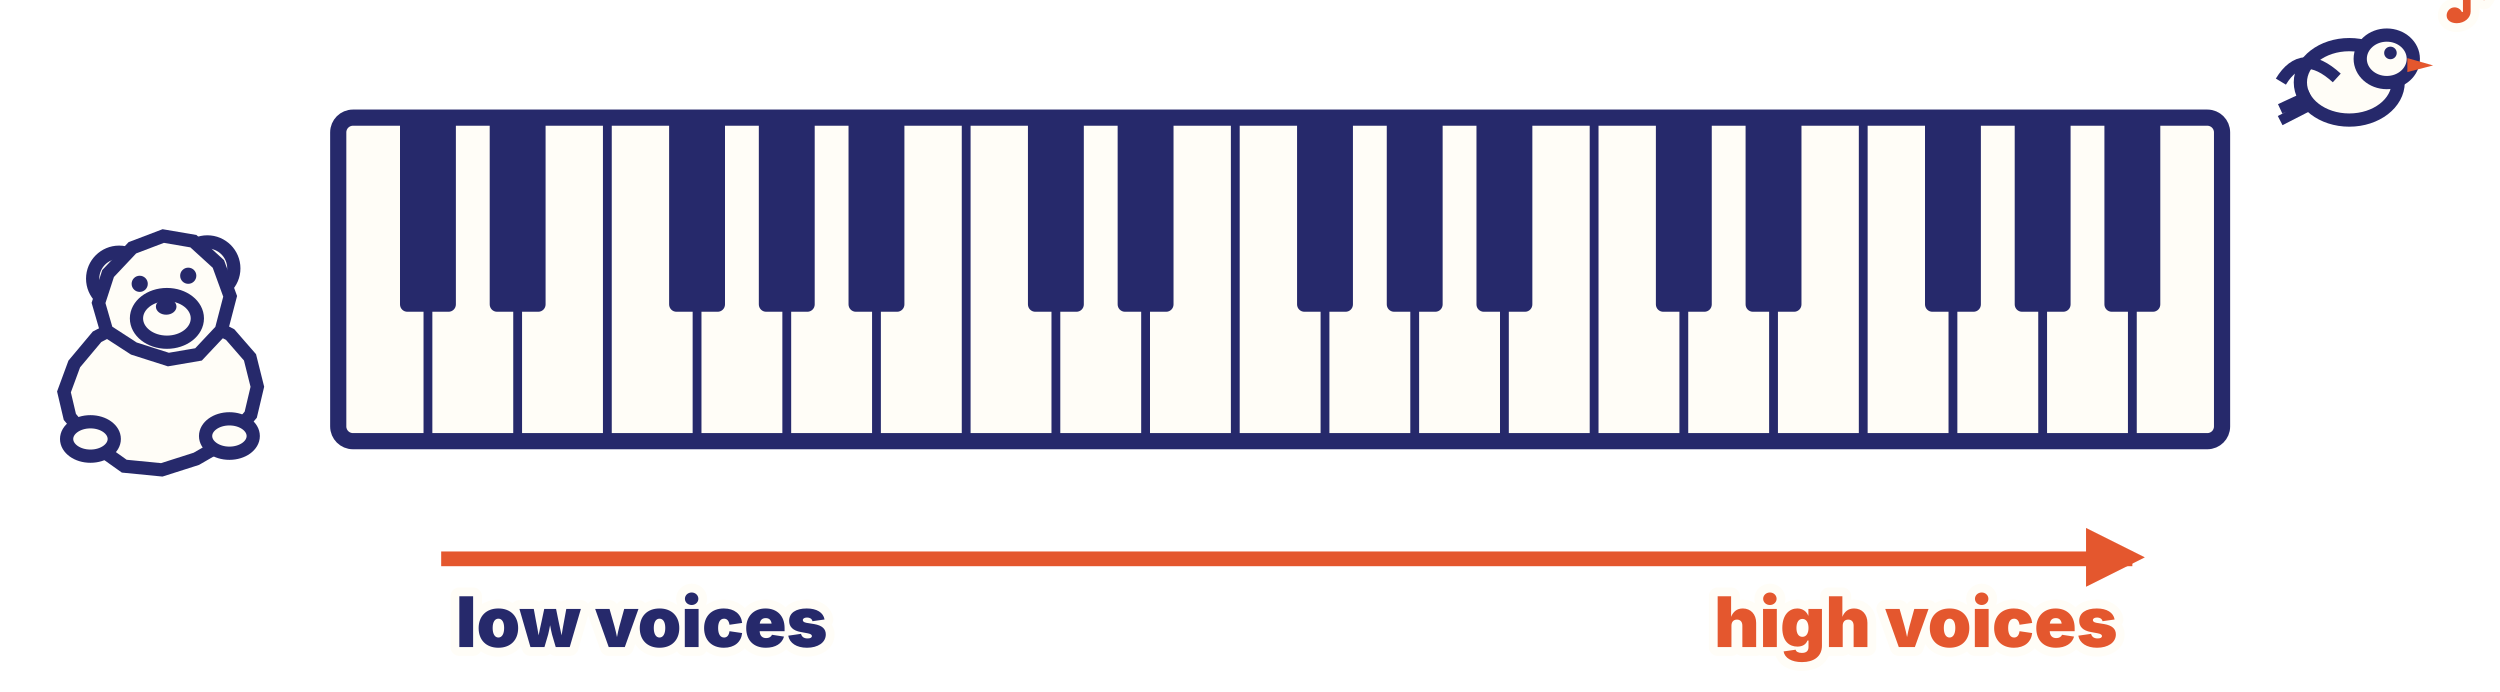
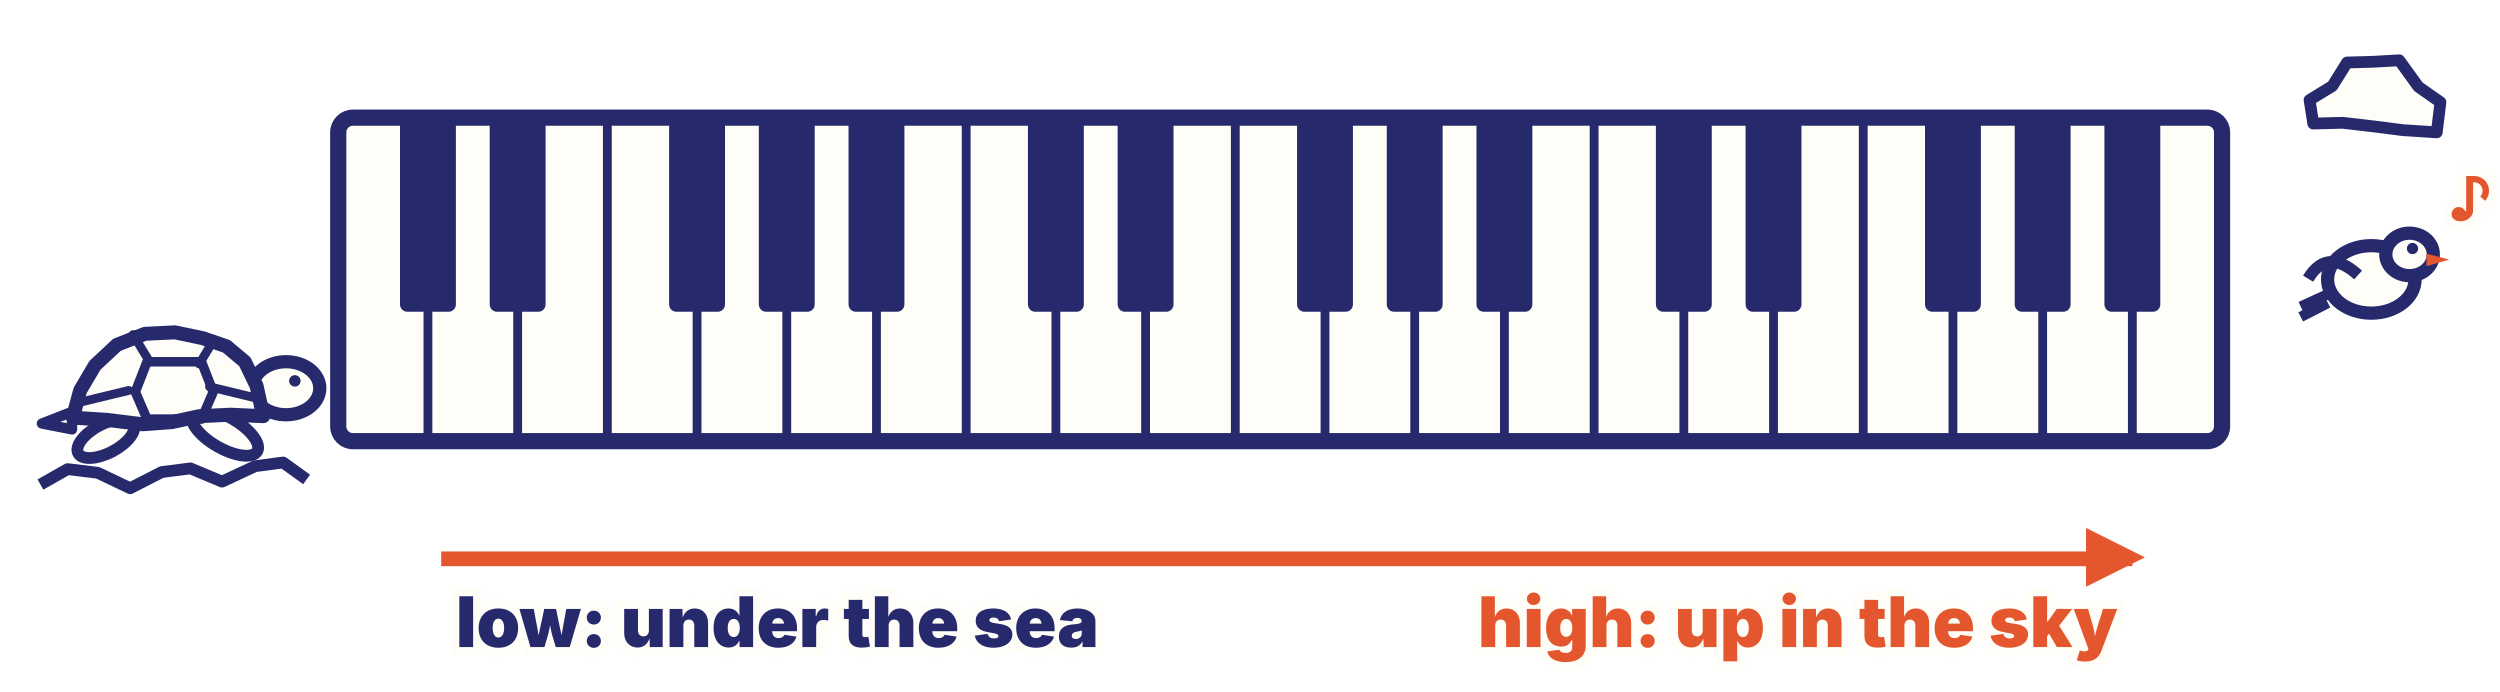
<svg xmlns="http://www.w3.org/2000/svg" viewBox="0 0 340 94" width="680" height="188">
  <defs>
    <pattern id="penh3" width="3.2" height="3.2" patternUnits="userSpaceOnUse" patternTransform="rotate(40)">
      <rect width="3.2" height="3.2" fill="#fffdf7" />
      <line x1="0" y1="0" x2="0" y2="3.2" stroke="#26296b" stroke-width="1.15" />
    </pattern>
  </defs>
  <rect x="46" y="16" width="256.2" height="44" rx="2" fill="#fffdf7" stroke="#26296b" stroke-width="2.2" />
  <line x1="58.2" y1="16" x2="58.2" y2="60" fill="none" stroke="#26296b" stroke-width="1.2" stroke-linecap="round" />
  <line x1="70.4" y1="16" x2="70.4" y2="60" fill="none" stroke="#26296b" stroke-width="1.2" stroke-linecap="round" />
  <line x1="82.6" y1="16" x2="82.6" y2="60" fill="none" stroke="#26296b" stroke-width="1.2" stroke-linecap="round" />
  <line x1="94.8" y1="16" x2="94.8" y2="60" fill="none" stroke="#26296b" stroke-width="1.2" stroke-linecap="round" />
  <line x1="107" y1="16" x2="107" y2="60" fill="none" stroke="#26296b" stroke-width="1.2" stroke-linecap="round" />
  <line x1="119.2" y1="16" x2="119.2" y2="60" fill="none" stroke="#26296b" stroke-width="1.2" stroke-linecap="round" />
  <line x1="131.4" y1="16" x2="131.4" y2="60" fill="none" stroke="#26296b" stroke-width="1.2" stroke-linecap="round" />
  <line x1="143.6" y1="16" x2="143.6" y2="60" fill="none" stroke="#26296b" stroke-width="1.2" stroke-linecap="round" />
  <line x1="155.8" y1="16" x2="155.8" y2="60" fill="none" stroke="#26296b" stroke-width="1.2" stroke-linecap="round" />
  <line x1="168" y1="16" x2="168" y2="60" fill="none" stroke="#26296b" stroke-width="1.2" stroke-linecap="round" />
  <line x1="180.2" y1="16" x2="180.2" y2="60" fill="none" stroke="#26296b" stroke-width="1.2" stroke-linecap="round" />
  <line x1="192.4" y1="16" x2="192.4" y2="60" fill="none" stroke="#26296b" stroke-width="1.2" stroke-linecap="round" />
  <line x1="204.6" y1="16" x2="204.6" y2="60" fill="none" stroke="#26296b" stroke-width="1.2" stroke-linecap="round" />
  <line x1="216.8" y1="16" x2="216.8" y2="60" fill="none" stroke="#26296b" stroke-width="1.2" stroke-linecap="round" />
  <line x1="229" y1="16" x2="229" y2="60" fill="none" stroke="#26296b" stroke-width="1.2" stroke-linecap="round" />
  <line x1="241.2" y1="16" x2="241.2" y2="60" fill="none" stroke="#26296b" stroke-width="1.2" stroke-linecap="round" />
  <line x1="253.4" y1="16" x2="253.4" y2="60" fill="none" stroke="#26296b" stroke-width="1.2" stroke-linecap="round" />
  <line x1="265.6" y1="16" x2="265.6" y2="60" fill="none" stroke="#26296b" stroke-width="1.2" stroke-linecap="round" />
  <line x1="277.8" y1="16" x2="277.8" y2="60" fill="none" stroke="#26296b" stroke-width="1.2" stroke-linecap="round" />
  <line x1="290" y1="16" x2="290" y2="60" fill="none" stroke="#26296b" stroke-width="1.2" stroke-linecap="round" />
  <rect x="54.4" y="16" width="7.6" height="26.4" rx="1" fill="#26296b" />
  <rect x="66.6" y="16" width="7.6" height="26.4" rx="1" fill="#26296b" />
  <rect x="91" y="16" width="7.6" height="26.4" rx="1" fill="#26296b" />
  <rect x="103.2" y="16" width="7.6" height="26.4" rx="1" fill="#26296b" />
  <rect x="115.4" y="16" width="7.6" height="26.4" rx="1" fill="#26296b" />
  <rect x="139.8" y="16" width="7.6" height="26.4" rx="1" fill="#26296b" />
  <rect x="152" y="16" width="7.6" height="26.4" rx="1" fill="#26296b" />
  <rect x="176.4" y="16" width="7.6" height="26.4" rx="1" fill="#26296b" />
  <rect x="188.6" y="16" width="7.6" height="26.4" rx="1" fill="#26296b" />
  <rect x="200.8" y="16" width="7.6" height="26.4" rx="1" fill="#26296b" />
  <rect x="225.2" y="16" width="7.6" height="26.4" rx="1" fill="#26296b" />
  <rect x="237.4" y="16" width="7.6" height="26.4" rx="1" fill="#26296b" />
  <rect x="261.8" y="16" width="7.6" height="26.4" rx="1" fill="#26296b" />
  <rect x="274" y="16" width="7.6" height="26.4" rx="1" fill="#26296b" />
  <rect x="286.2" y="16" width="7.6" height="26.4" rx="1" fill="#26296b" />
-   <path d="M8.7 53.3L9.5 56.7L12.4 60.2L16.9 63.4L22 63.9L26.7 62.4L31.2 59.8L34.1 56.4L35 52.6L34 48.6L31.3 45.5L27.2 43.4L22.7 42.5L17.8 43.4L13.2 45.8L10.1 49.5Z" fill="#fffdf7" stroke="#26296b" stroke-width="1.8" />
-   <g transform="translate(0.5 1.1)">
-     <ellipse cx="15.7" cy="36.8" rx="3.6" ry="3.6" fill="#fffdf7" stroke="#26296b" stroke-width="1.8" />
-   </g>
-   <g transform="translate(-0.1 -0.3)">
-     <ellipse cx="28.3" cy="36.8" rx="3.6" ry="3.6" fill="#fffdf7" stroke="#26296b" stroke-width="1.8" />
-   </g>
-   <path d="M13.4 41.2L14.5 45L18.2 47.4L22.9 48.9L27 48.2L30.1 44.9L31.3 40.3L29.7 35.9L26.3 32.8L22.2 32.1L18 33.7L14.7 37.2Z" fill="#fffdf7" stroke="#26296b" stroke-width="1.8" />
-   <g transform="translate(0.7 0.2)">
-     <ellipse cx="22" cy="43.1" rx="4.14" ry="3.24" fill="#fffdf7" stroke="#26296b" stroke-width="1.8" />
-   </g>
-   <g transform="translate(0.6 0.3)">
-     <ellipse cx="22" cy="41.4" rx="1.4" ry="1.1" fill="#26296b" />
-   </g>
-   <g transform="translate(0.6 0.9)">
-     <ellipse cx="18.4" cy="37.7" rx="1.1" ry="1.1" fill="#26296b" />
-   </g>
-   <g transform="translate(0 -0.2)">
-     <ellipse cx="25.6" cy="37.7" rx="1.1" ry="1.1" fill="#26296b" />
-   </g>
-   <g transform="translate(-0.7 -0.5)">
-     <ellipse cx="13" cy="60.2" rx="3.24" ry="2.34" fill="#fffdf7" stroke="#26296b" stroke-width="1.8" />
+   <g transform="translate(-0.4 -0.1)">
+     <ellipse cx="0" cy="0" rx="4.264" ry="1.968" fill="#fffdf7" stroke="#26296b" stroke-width="1.6" transform="matrix(0.8829 -0.4695 0.4695 0.8829 14.8 59.74)" />
  </g>
  <g transform="translate(0.2 -0.9)">
-     <ellipse cx="31" cy="60.2" rx="3.24" ry="2.34" fill="#fffdf7" stroke="#26296b" stroke-width="1.8" />
+     <ellipse cx="0" cy="0" rx="5.084" ry="2.132" fill="#fffdf7" stroke="#26296b" stroke-width="1.6" transform="matrix(0.866 0.5 -0.5 0.866 30.38 59.74)" />
  </g>
-   <g transform="translate(-0.5 -0.8)">
-     <ellipse cx="320" cy="12" rx="6.65" ry="5.13" fill="#fffdf7" stroke="#26296b" stroke-width="1.8" />
+   <g transform="translate(-0.9 -0.5)">
+     <path d="M10.7,56.5 L6.6,58.1 L10.7,58.9 Z" fill="#fffdf7" stroke="#26296b" stroke-width="1.4" stroke-linejoin="round" />
  </g>
-   <g transform="translate(-1.1 -0.2)">
-     <ellipse cx="325.7" cy="8.2" rx="3.61" ry="3.23" fill="#fffdf7" stroke="#26296b" stroke-width="1.8" />
+   <g transform="translate(0.3 -0.4)">
+     <ellipse cx="38.6" cy="53.2" rx="4.592" ry="3.608" fill="#fffdf7" stroke="#26296b" stroke-width="1.8" />
  </g>
-   <g transform="translate(-1.5 0.3)">
-     <path d="M328.9,7.6 L332.4,8.6 L328.9,9.5 Z" fill="#e4572e" stroke-linejoin="round" />
+   <g transform="translate(0.2 -0.4)">
+     <ellipse cx="39.9" cy="52.2" rx="0.779" ry="0.779" fill="#26296b" />
  </g>
-   <g transform="translate(-1.2 -0.1)">
-     <ellipse cx="326.3" cy="7.3" rx="0.855" ry="0.855" fill="#26296b" />
+   <path d="M9.9 56.8L10.9 53.1L12.9 49.7L15.9 46.9L19.7 45.4L23.8 45.2L27.6 46L30.8 47.1L33.3 49.2L34.9 52.5L35.8 56.6L31.4 56.4L27.1 56.6L23.4 57.4L19.4 57.7L14.5 57.1Z" fill="#fffdf7" stroke="#26296b" stroke-width="1.9" stroke-linejoin="round" />
+   <g transform="translate(0.7 0.1)">
+     <path d="M19.3,49.1 L26.7,49.1 L28.3,53.2 L26.7,56.9 L19.3,56.9 L17.7,53.2 Z" fill="none" stroke="#26296b" stroke-width="1.3" stroke-linejoin="round" />
  </g>
-   <g transform="translate(-0.3 0)">
-     <path d="M318.1,10.6 Q313.4,6.3 310.5,11.1" fill="none" stroke="#26296b" stroke-width="1.6" stroke-linejoin="round" />
+   <g transform="translate(-0.2 -0.1)">
+     <line x1="17.7" y1="53.2" x2="11.1" y2="54.8" fill="none" stroke="#26296b" stroke-width="1.2" stroke-linecap="round" />
  </g>
-   <g transform="translate(0.5 -0.4)">
-     <path d="M313.7,13.3 L309.6,15.2 M313.7,14.7 L309.6,16.8" fill="none" stroke="#26296b" stroke-width="1.4" stroke-linejoin="round" />
+   <g transform="translate(0.2 -0.6)">
+     <line x1="28.3" y1="53.2" x2="34.9" y2="54.8" fill="none" stroke="#26296b" stroke-width="1.2" stroke-linecap="round" />
  </g>
-   <text x="332.4" y="2.5" text-anchor="start" font-size="8.55" font-weight="800" fill="#e4572e" font-family="Inter,sans-serif" stroke="#fffdf7" stroke-width="2.4" stroke-linejoin="round" paint-order="stroke">♪</text>
+   <g transform="translate(0.8 -0.3)">
+     <line x1="19.3" y1="49.1" x2="17.3" y2="45.8" fill="none" stroke="#26296b" stroke-width="1.2" stroke-linecap="round" />
+   </g>
+   <g transform="translate(0.4 0.4)">
+     <line x1="26.7" y1="49.1" x2="28.7" y2="45.8" fill="none" stroke="#26296b" stroke-width="1.2" stroke-linecap="round" />
+   </g>
+   <path d="M5.5 65.9L9.2 63.8L13.3 64.3L17.7 66.4L22 64.2L25.9 63.7L30.2 65.5L34.7 63.4L38.5 62.9L41.7 65.2" fill="none" stroke="#26296b" stroke-width="1.6" stroke-linejoin="round" />
+   <path d="M314.6 16.8L314.1 13.6L317.2 11.7L319.2 8.5L322.8 8.4L326.3 8.2L328.9 11.8L331.9 13.9L331.4 18L326.8 17.7L322.9 17.2L318.6 16.7Z" fill="#fffdf7" stroke="#26296b" stroke-width="1.6" stroke-linejoin="round" />
+   <g transform="translate(0.5 0)">
+     <ellipse cx="322" cy="38" rx="5.95" ry="4.59" fill="#fffdf7" stroke="#26296b" stroke-width="1.8" />
+   </g>
+   <g transform="translate(0.6 0)">
+     <ellipse cx="327.1" cy="34.6" rx="3.23" ry="2.89" fill="#fffdf7" stroke="#26296b" stroke-width="1.8" />
+   </g>
+   <g transform="translate(0 0.4)">
+     <path d="M330,34.1 L333.1,34.9 L330,35.8 Z" fill="#e4572e" stroke-linejoin="round" />
+   </g>
+   <g transform="translate(0.5 0)">
+     <ellipse cx="327.6" cy="33.8" rx="0.765" ry="0.765" fill="#26296b" />
+   </g>
+   <g transform="translate(0.4 0.7)">
+     <path d="M320.3,36.7 Q316.1,32.9 313.5,37.2" fill="none" stroke="#26296b" stroke-width="1.6" stroke-linejoin="round" />
+   </g>
+   <g transform="translate(0.2 0.8)">
+     <path d="M316.4,39.2 L312.7,40.9 M316.4,40.4 L312.7,42.3" fill="none" stroke="#26296b" stroke-width="1.4" stroke-linejoin="round" />
+   </g>
+   <text x="333.1" y="29.5" text-anchor="start" font-size="7.65" font-weight="800" fill="#e4572e" font-family="Inter,sans-serif" stroke="#fffdf7" stroke-width="2.4" stroke-linejoin="round" paint-order="stroke">♪</text>
  <path d="M60,76 L290,76" fill="none" stroke="#e4572e" stroke-width="2" stroke-linejoin="round" />
  <g transform="translate(-0.3 -0.2)">
    <path d="M284,72 L292,76 L284,80 Z" fill="#e4572e" stroke-linejoin="round" />
  </g>
-   <text x="62" y="88" text-anchor="start" font-size="9.5" font-weight="900" fill="#26296b" font-family="Inter,sans-serif" stroke="#fffdf7" stroke-width="2.4" stroke-linejoin="round" paint-order="stroke">low voices</text>
-   <text x="288" y="88" text-anchor="end" font-size="9.5" font-weight="900" fill="#e4572e" font-family="Inter,sans-serif" stroke="#fffdf7" stroke-width="2.4" stroke-linejoin="round" paint-order="stroke">high voices</text>
+   <text x="62" y="88" text-anchor="start" font-size="9.5" font-weight="900" fill="#26296b" font-family="Inter,sans-serif" stroke="#fffdf7" stroke-width="2.4" stroke-linejoin="round" paint-order="stroke">low: under the sea</text>
+   <text x="288" y="88" text-anchor="end" font-size="9.5" font-weight="900" fill="#e4572e" font-family="Inter,sans-serif" stroke="#fffdf7" stroke-width="2.4" stroke-linejoin="round" paint-order="stroke">high: up in the sky</text>
</svg>
